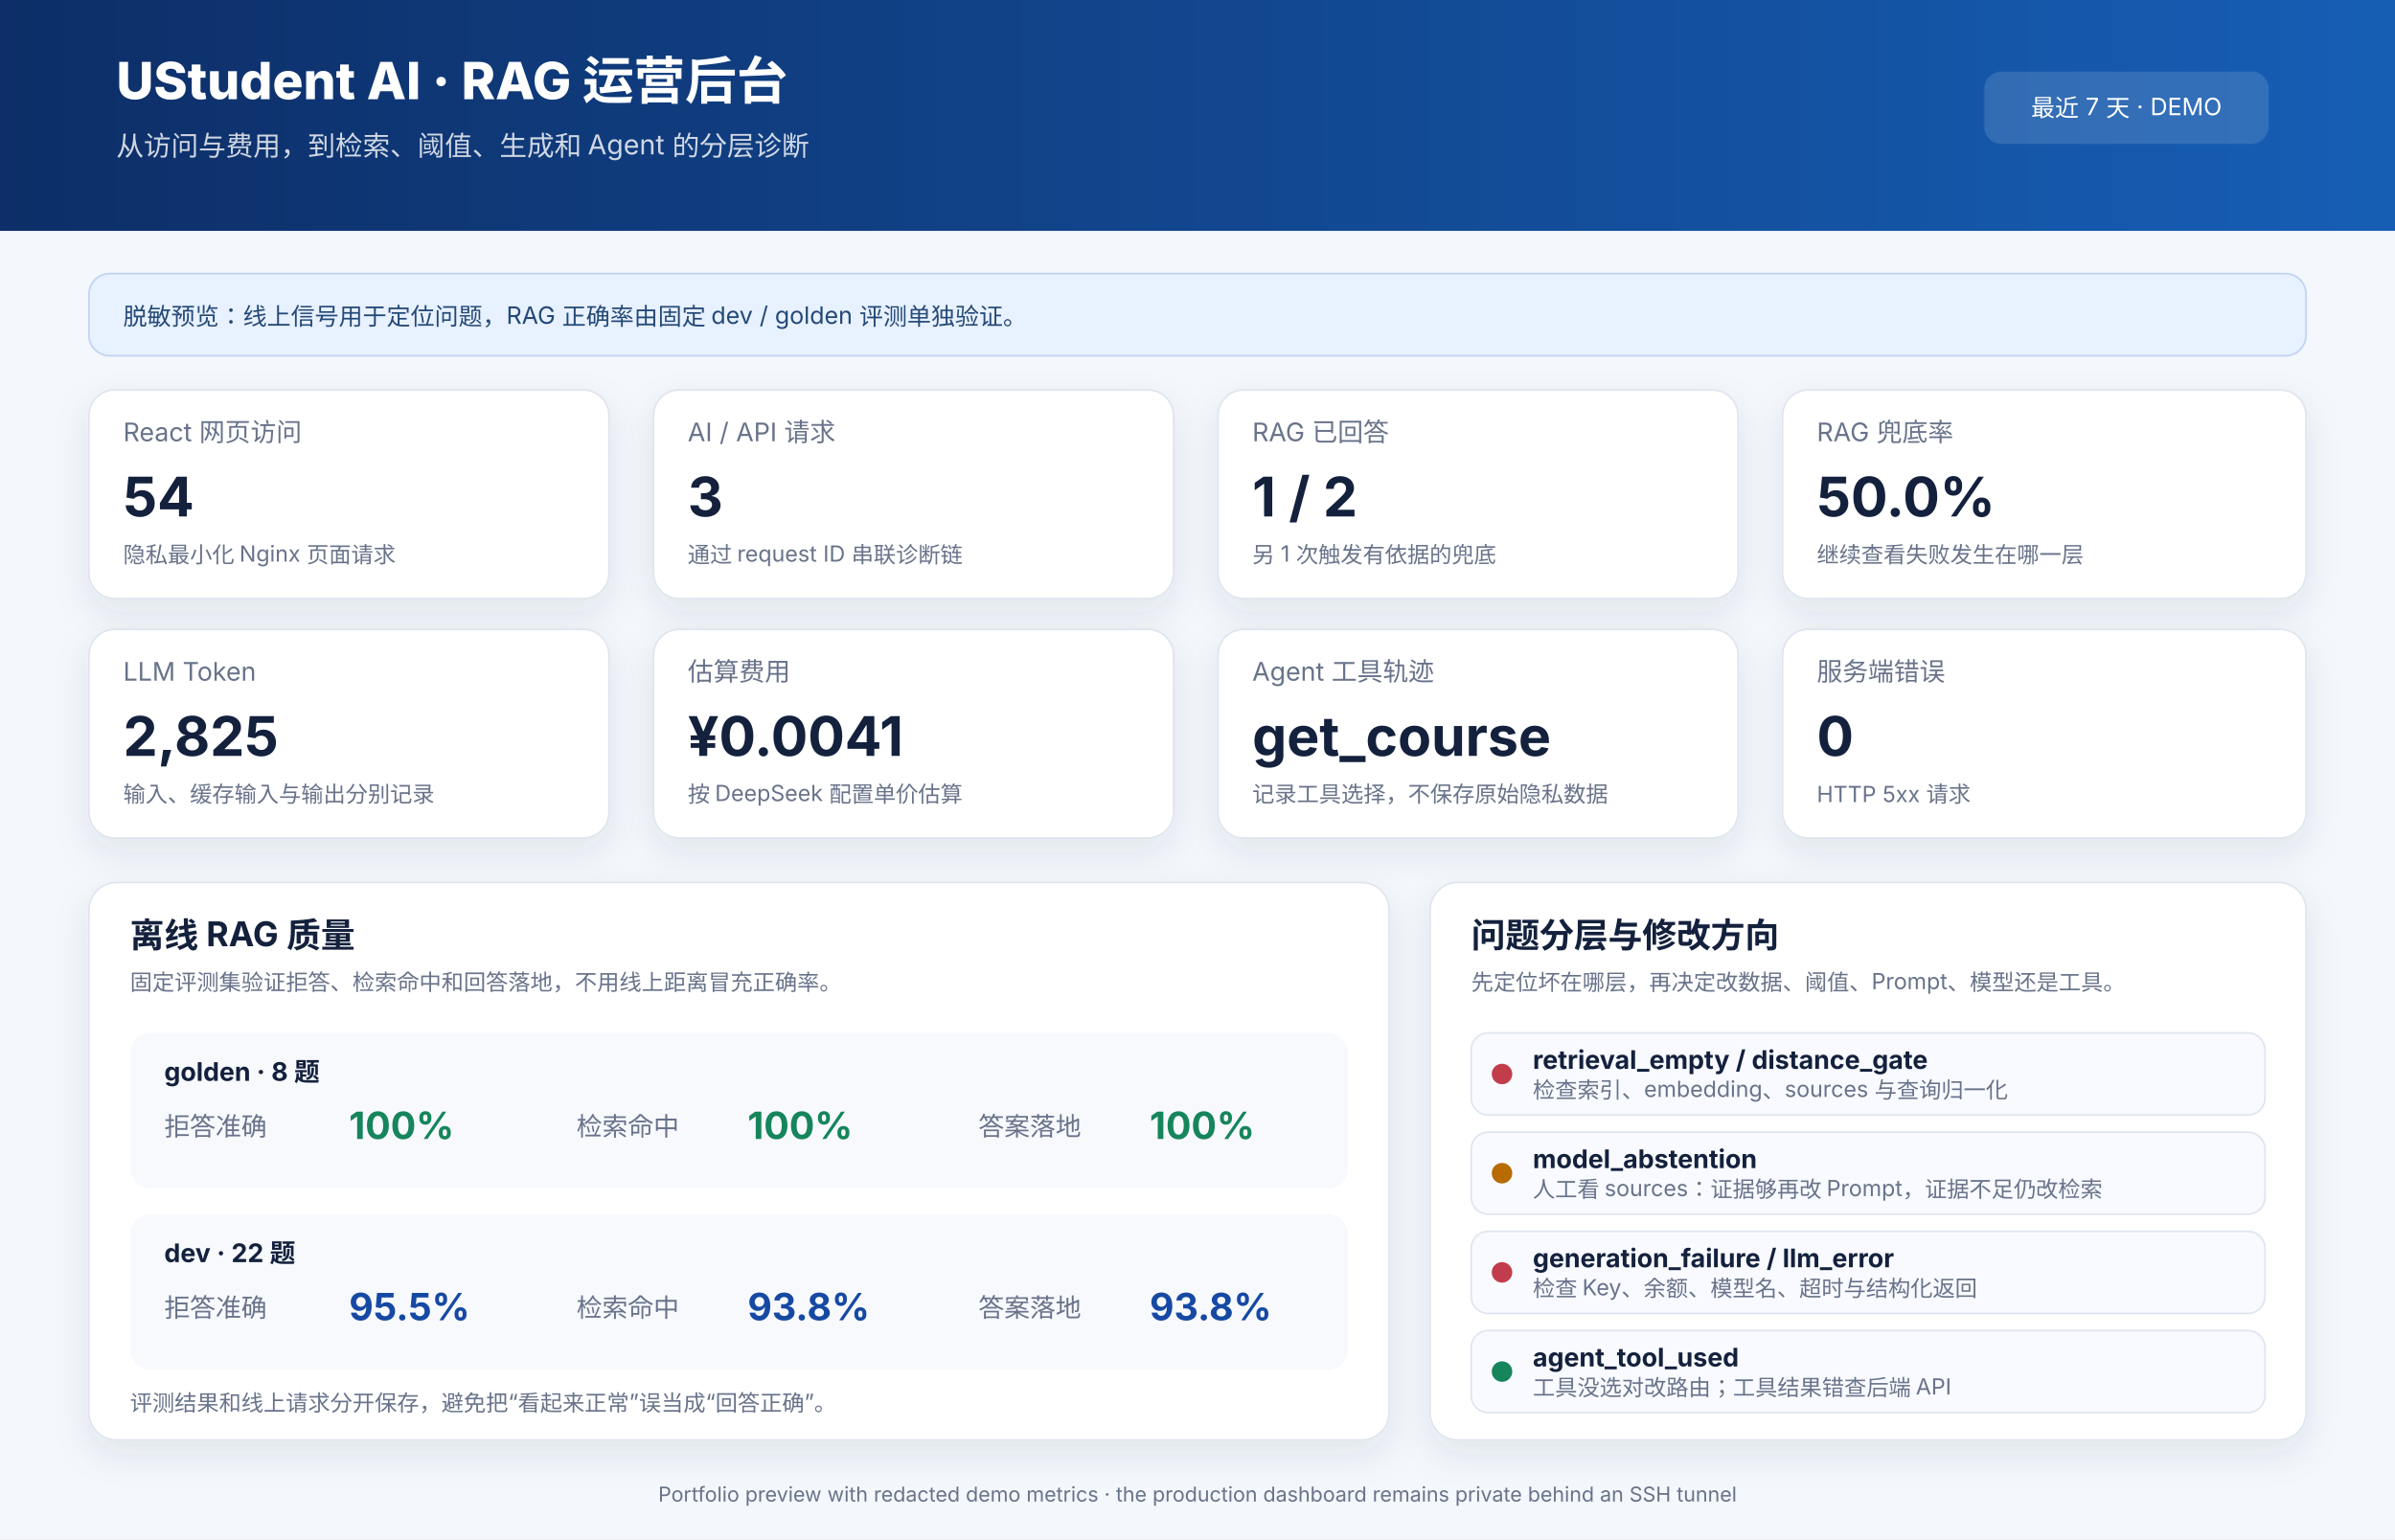
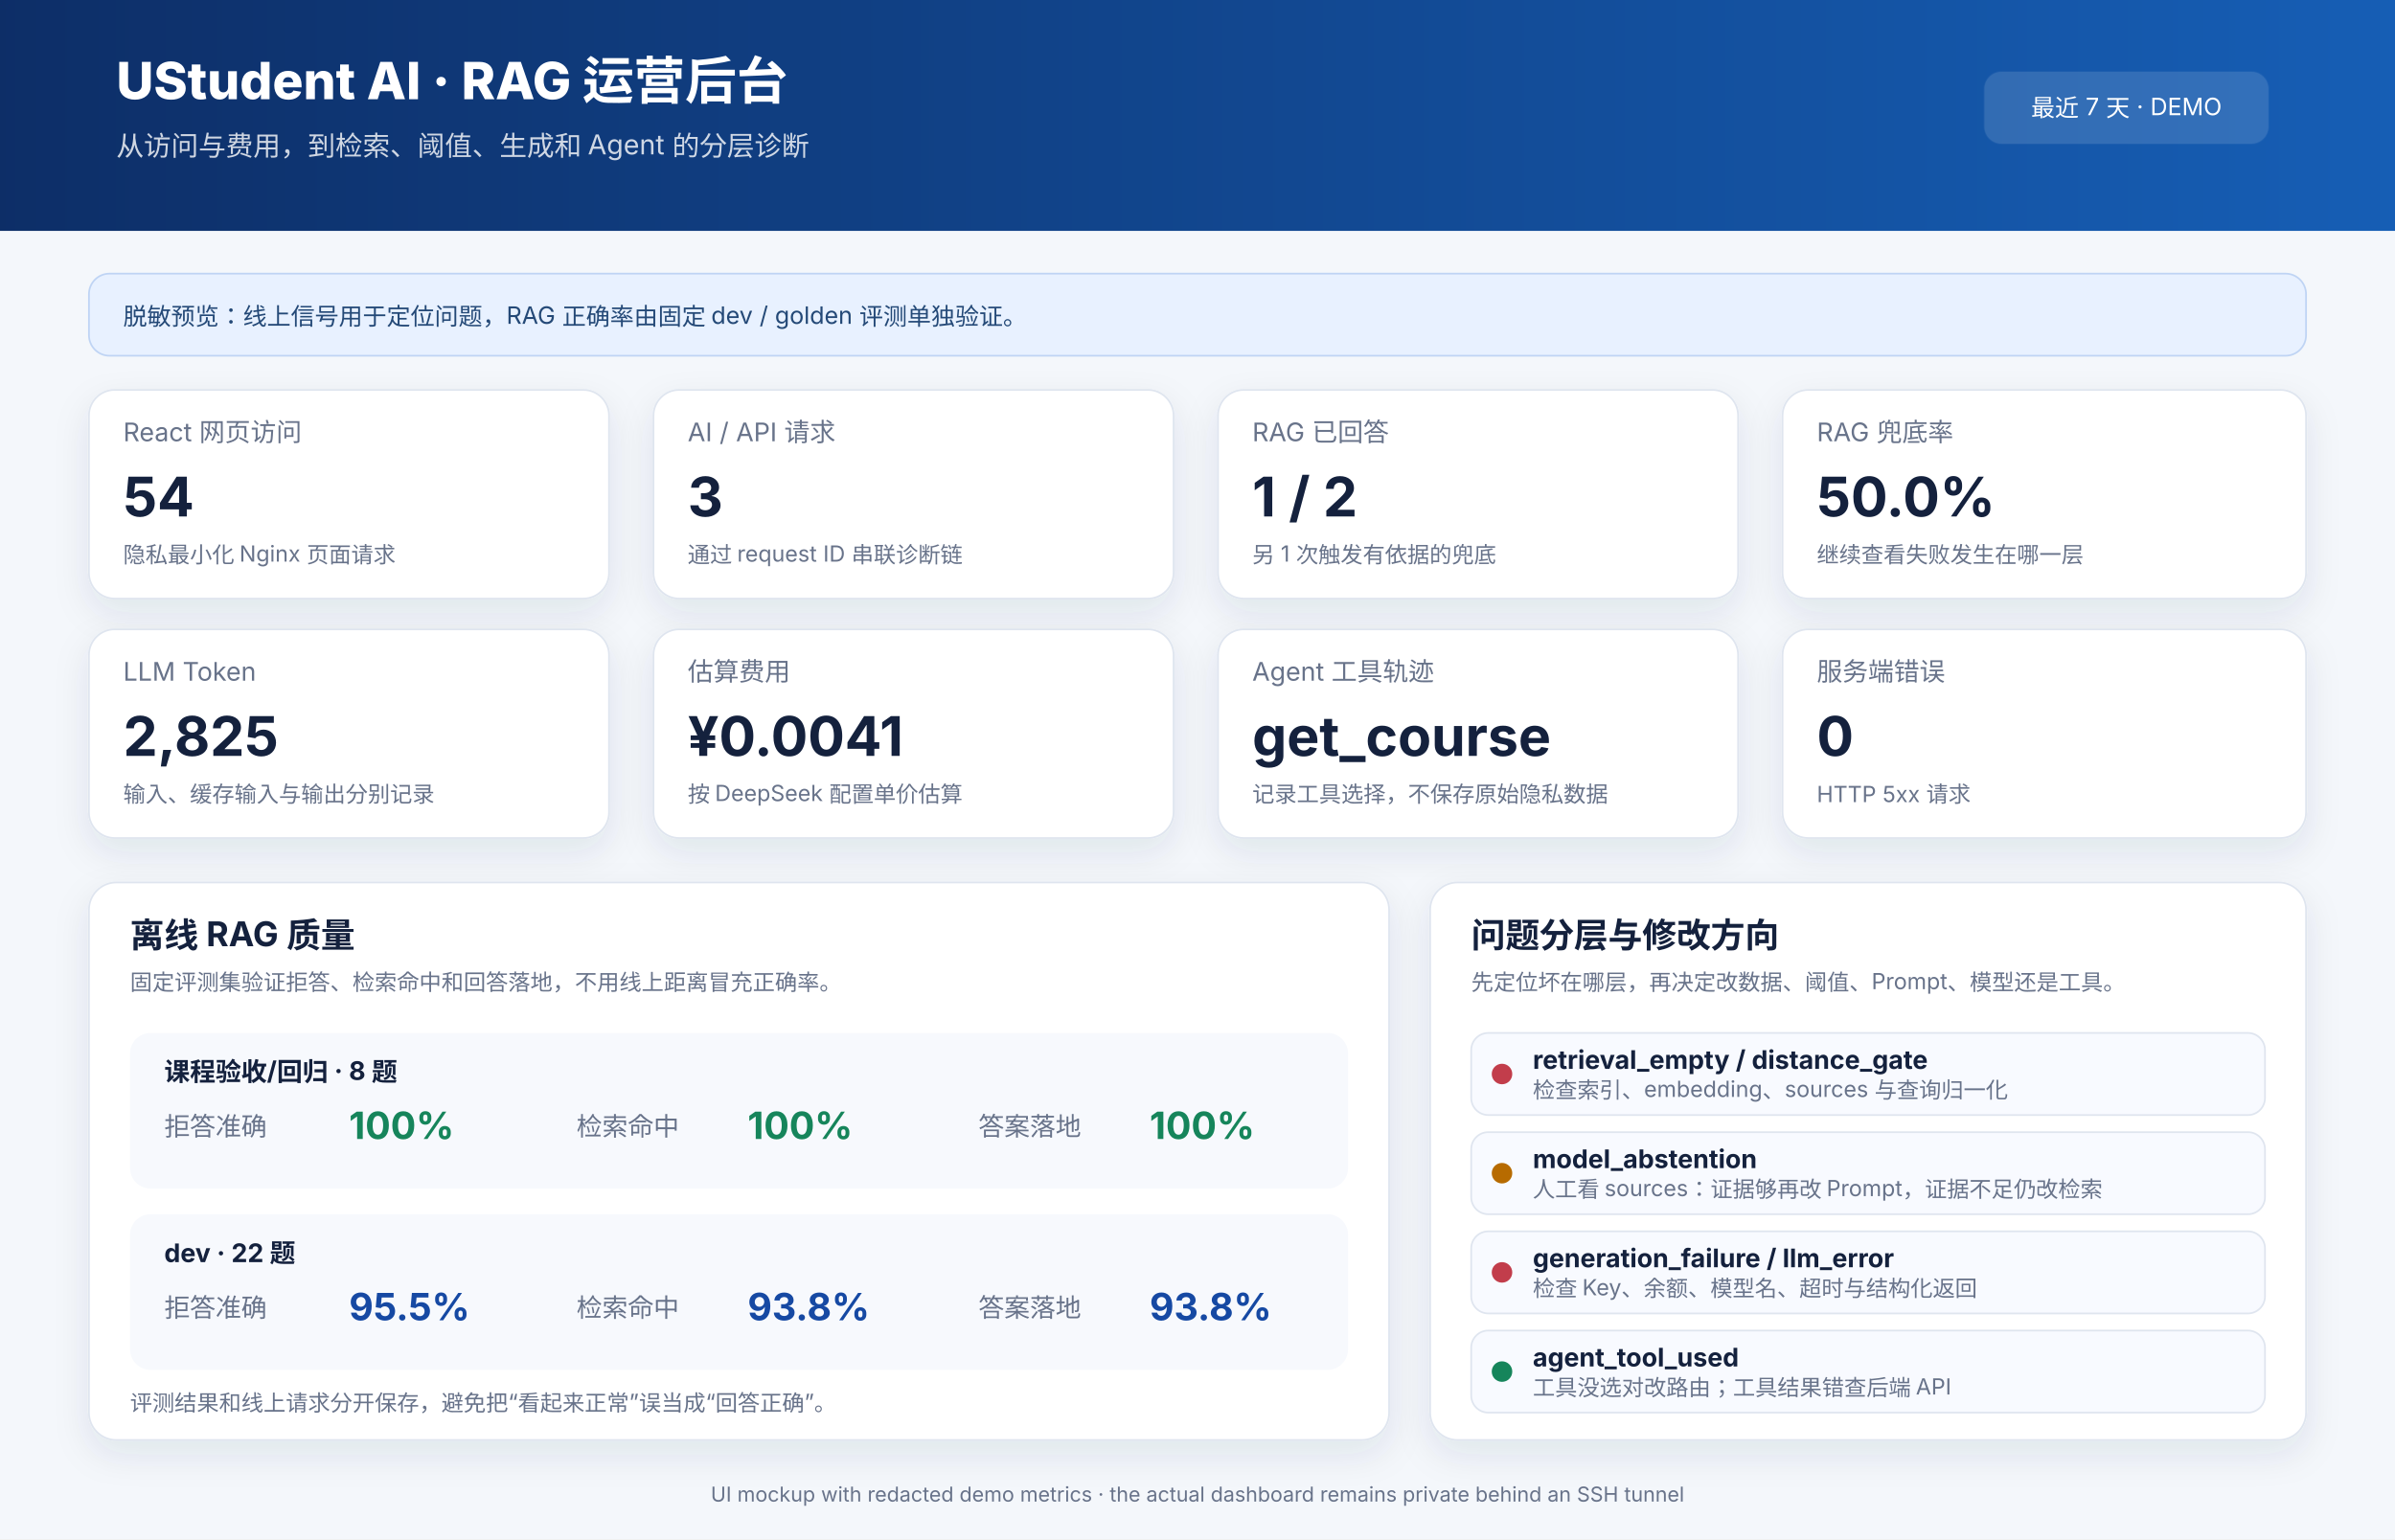
<svg xmlns="http://www.w3.org/2000/svg" width="1400" height="900" viewBox="0 0 1400 900" role="img" aria-labelledby="title desc">
  <defs>
    <linearGradient id="header" x1="0" x2="1">
      <stop offset="0" stop-color="#0d2e67" />
      <stop offset="1" stop-color="#165eb5" />
    </linearGradient>
    <filter id="shadow" x="-20%" y="-20%" width="140%" height="140%">
      <feDropShadow dx="0" dy="8" stdDeviation="10" flood-color="#1f345c" flood-opacity=".09" />
    </filter>
    <style>
      .ui{font-family:Inter,-apple-system,BlinkMacSystemFont,"Segoe UI","PingFang SC","Microsoft YaHei",sans-serif}
      .card{fill:#fff;stroke:#dfe5ef;stroke-width:1;filter:url(#shadow)}
      .label{font-size:15px;fill:#68738a}
      .value{font-size:32px;font-weight:750;fill:#14213d}
      .hint{font-size:13px;fill:#68738a}
      .panel-title{font-size:20px;font-weight:700;fill:#14213d}
      .panel-desc{font-size:13px;fill:#68738a}
      .small-title{font-size:15px;font-weight:650;fill:#14213d}
      .pill{font-size:12px;font-weight:650}
    </style>
  </defs>
  <rect width="1400" height="900" fill="#f4f7fb" />
  <rect width="1400" height="135" fill="url(#header)" />
  <g class="ui">
    <text x="68" y="58" fill="#fff" font-size="30" font-weight="760">UStudent AI · RAG 运营后台</text>
    <text x="68" y="91" fill="#fff" opacity=".8" font-size="16">从访问与费用，到检索、阈值、生成和 Agent 的分层诊断</text>
    <rect x="1160" y="42" width="166" height="42" rx="10" fill="#fff" opacity=".13" stroke="#fff" stroke-opacity=".3" />
    <text x="1243" y="68" fill="#fff" text-anchor="middle" font-size="14">最近 7 天 · DEMO</text>
    <rect x="52" y="160" width="1296" height="48" rx="12" fill="#e8f1ff" stroke="#bfd4f4" />
    <text x="72" y="190" fill="#244977" font-size="14">脱敏预览：线上信号用于定位问题，RAG 正确率由固定 dev / golden 评测单独验证。</text>
    <g transform="translate(52 228)">
      <rect class="card" width="304" height="122" rx="15" />
      <text class="label" x="20" y="30">React 网页访问</text>
      <text class="value" x="20" y="74">54</text>
      <text class="hint" x="20" y="101">隐私最小化 Nginx 页面请求</text>
    </g>
    <g transform="translate(382 228)">
      <rect class="card" width="304" height="122" rx="15" />
      <text class="label" x="20" y="30">AI / API 请求</text>
      <text class="value" x="20" y="74">3</text>
      <text class="hint" x="20" y="101">通过 request ID 串联诊断链</text>
    </g>
    <g transform="translate(712 228)">
      <rect class="card" width="304" height="122" rx="15" />
      <text class="label" x="20" y="30">RAG 已回答</text>
      <text class="value" x="20" y="74">1 / 2</text>
      <text class="hint" x="20" y="101">另 1 次触发有依据的兜底</text>
    </g>
    <g transform="translate(1042 228)">
      <rect class="card" width="306" height="122" rx="15" />
      <text class="label" x="20" y="30">RAG 兜底率</text>
      <text class="value" x="20" y="74">50.0%</text>
      <text class="hint" x="20" y="101">继续查看失败发生在哪一层</text>
    </g>
    <g transform="translate(52 368)">
      <rect class="card" width="304" height="122" rx="15" />
      <text class="label" x="20" y="30">LLM Token</text>
      <text class="value" x="20" y="74">2,825</text>
      <text class="hint" x="20" y="101">输入、缓存输入与输出分别记录</text>
    </g>
    <g transform="translate(382 368)">
      <rect class="card" width="304" height="122" rx="15" />
      <text class="label" x="20" y="30">估算费用</text>
      <text class="value" x="20" y="74">¥0.0041</text>
      <text class="hint" x="20" y="101">按 DeepSeek 配置单价估算</text>
    </g>
    <g transform="translate(712 368)">
      <rect class="card" width="304" height="122" rx="15" />
      <text class="label" x="20" y="30">Agent 工具轨迹</text>
      <text class="value" x="20" y="74">get_course</text>
      <text class="hint" x="20" y="101">记录工具选择，不保存原始隐私数据</text>
    </g>
    <g transform="translate(1042 368)">
      <rect class="card" width="306" height="122" rx="15" />
      <text class="label" x="20" y="30">服务端错误</text>
      <text class="value" x="20" y="74" fill="#16855b">0</text>
      <text class="hint" x="20" y="101">HTTP 5xx 请求</text>
    </g>
    <g transform="translate(52 516)">
      <rect class="card" width="760" height="326" rx="16" />
      <text class="panel-title" x="24" y="38">离线 RAG 质量</text>
      <text class="panel-desc" x="24" y="63">固定评测集验证拒答、检索命中和回答落地，不用线上距离冒充正确率。</text>
      <rect x="24" y="88" width="712" height="91" rx="12" fill="#f7f9fd" />
-       <text class="small-title" x="44" y="116">golden · 8 题</text>
+       <text class="small-title" x="44" y="116">课程验收/回归 · 8 题</text>
      <text class="label" x="44" y="148">拒答准确</text>
      <text x="152" y="150" fill="#16855b" font-size="22" font-weight="750">100%</text>
      <text class="label" x="285" y="148">检索命中</text>
      <text x="385" y="150" fill="#16855b" font-size="22" font-weight="750">100%</text>
      <text class="label" x="520" y="148">答案落地</text>
      <text x="620" y="150" fill="#16855b" font-size="22" font-weight="750">100%</text>
      <rect x="24" y="194" width="712" height="91" rx="12" fill="#f7f9fd" />
      <text class="small-title" x="44" y="222">dev · 22 题</text>
      <text class="label" x="44" y="254">拒答准确</text>
      <text x="152" y="256" fill="#1649a3" font-size="22" font-weight="750">95.5%</text>
      <text class="label" x="285" y="254">检索命中</text>
      <text x="385" y="256" fill="#1649a3" font-size="22" font-weight="750">93.8%</text>
      <text class="label" x="520" y="254">答案落地</text>
      <text x="620" y="256" fill="#1649a3" font-size="22" font-weight="750">93.8%</text>
      <text class="hint" x="24" y="309">评测结果和线上请求分开保存，避免把“看起来正常”误当成“回答正确”。</text>
    </g>
    <g transform="translate(836 516)">
      <rect class="card" width="512" height="326" rx="16" />
      <text class="panel-title" x="24" y="38">问题分层与修改方向</text>
      <text class="panel-desc" x="24" y="63">先定位坏在哪层，再决定改数据、阈值、Prompt、模型还是工具。</text>
      <g transform="translate(24 88)">
        <rect width="464" height="48" rx="10" fill="#f8faff" stroke="#dfe5ef" />
        <circle cx="18" cy="24" r="6" fill="#c23d4b" />
        <text class="small-title" x="36" y="21">retrieval_empty / distance_gate</text>
        <text class="hint" x="36" y="38">检查索引、embedding、sources 与查询归一化</text>
      </g>
      <g transform="translate(24 146)">
        <rect width="464" height="48" rx="10" fill="#f8faff" stroke="#dfe5ef" />
        <circle cx="18" cy="24" r="6" fill="#b76b00" />
        <text class="small-title" x="36" y="21">model_abstention</text>
        <text class="hint" x="36" y="38">人工看 sources：证据够再改 Prompt，证据不足仍改检索</text>
      </g>
      <g transform="translate(24 204)">
        <rect width="464" height="48" rx="10" fill="#f8faff" stroke="#dfe5ef" />
        <circle cx="18" cy="24" r="6" fill="#c23d4b" />
        <text class="small-title" x="36" y="21">generation_failure / llm_error</text>
        <text class="hint" x="36" y="38">检查 Key、余额、模型名、超时与结构化返回</text>
      </g>
      <g transform="translate(24 262)">
        <rect width="464" height="48" rx="10" fill="#f8faff" stroke="#dfe5ef" />
        <circle cx="18" cy="24" r="6" fill="#16855b" />
        <text class="small-title" x="36" y="21">agent_tool_used</text>
        <text class="hint" x="36" y="38">工具没选对改路由；工具结果错查后端 API</text>
      </g>
    </g>
-     <text x="700" y="878" text-anchor="middle" fill="#68738a" font-size="12">Portfolio preview with redacted demo metrics · the production dashboard remains private behind an SSH tunnel</text>
+     <text x="700" y="878" text-anchor="middle" fill="#68738a" font-size="12">UI mockup with redacted demo metrics · the actual dashboard remains private behind an SSH tunnel</text>
  </g>
</svg>
